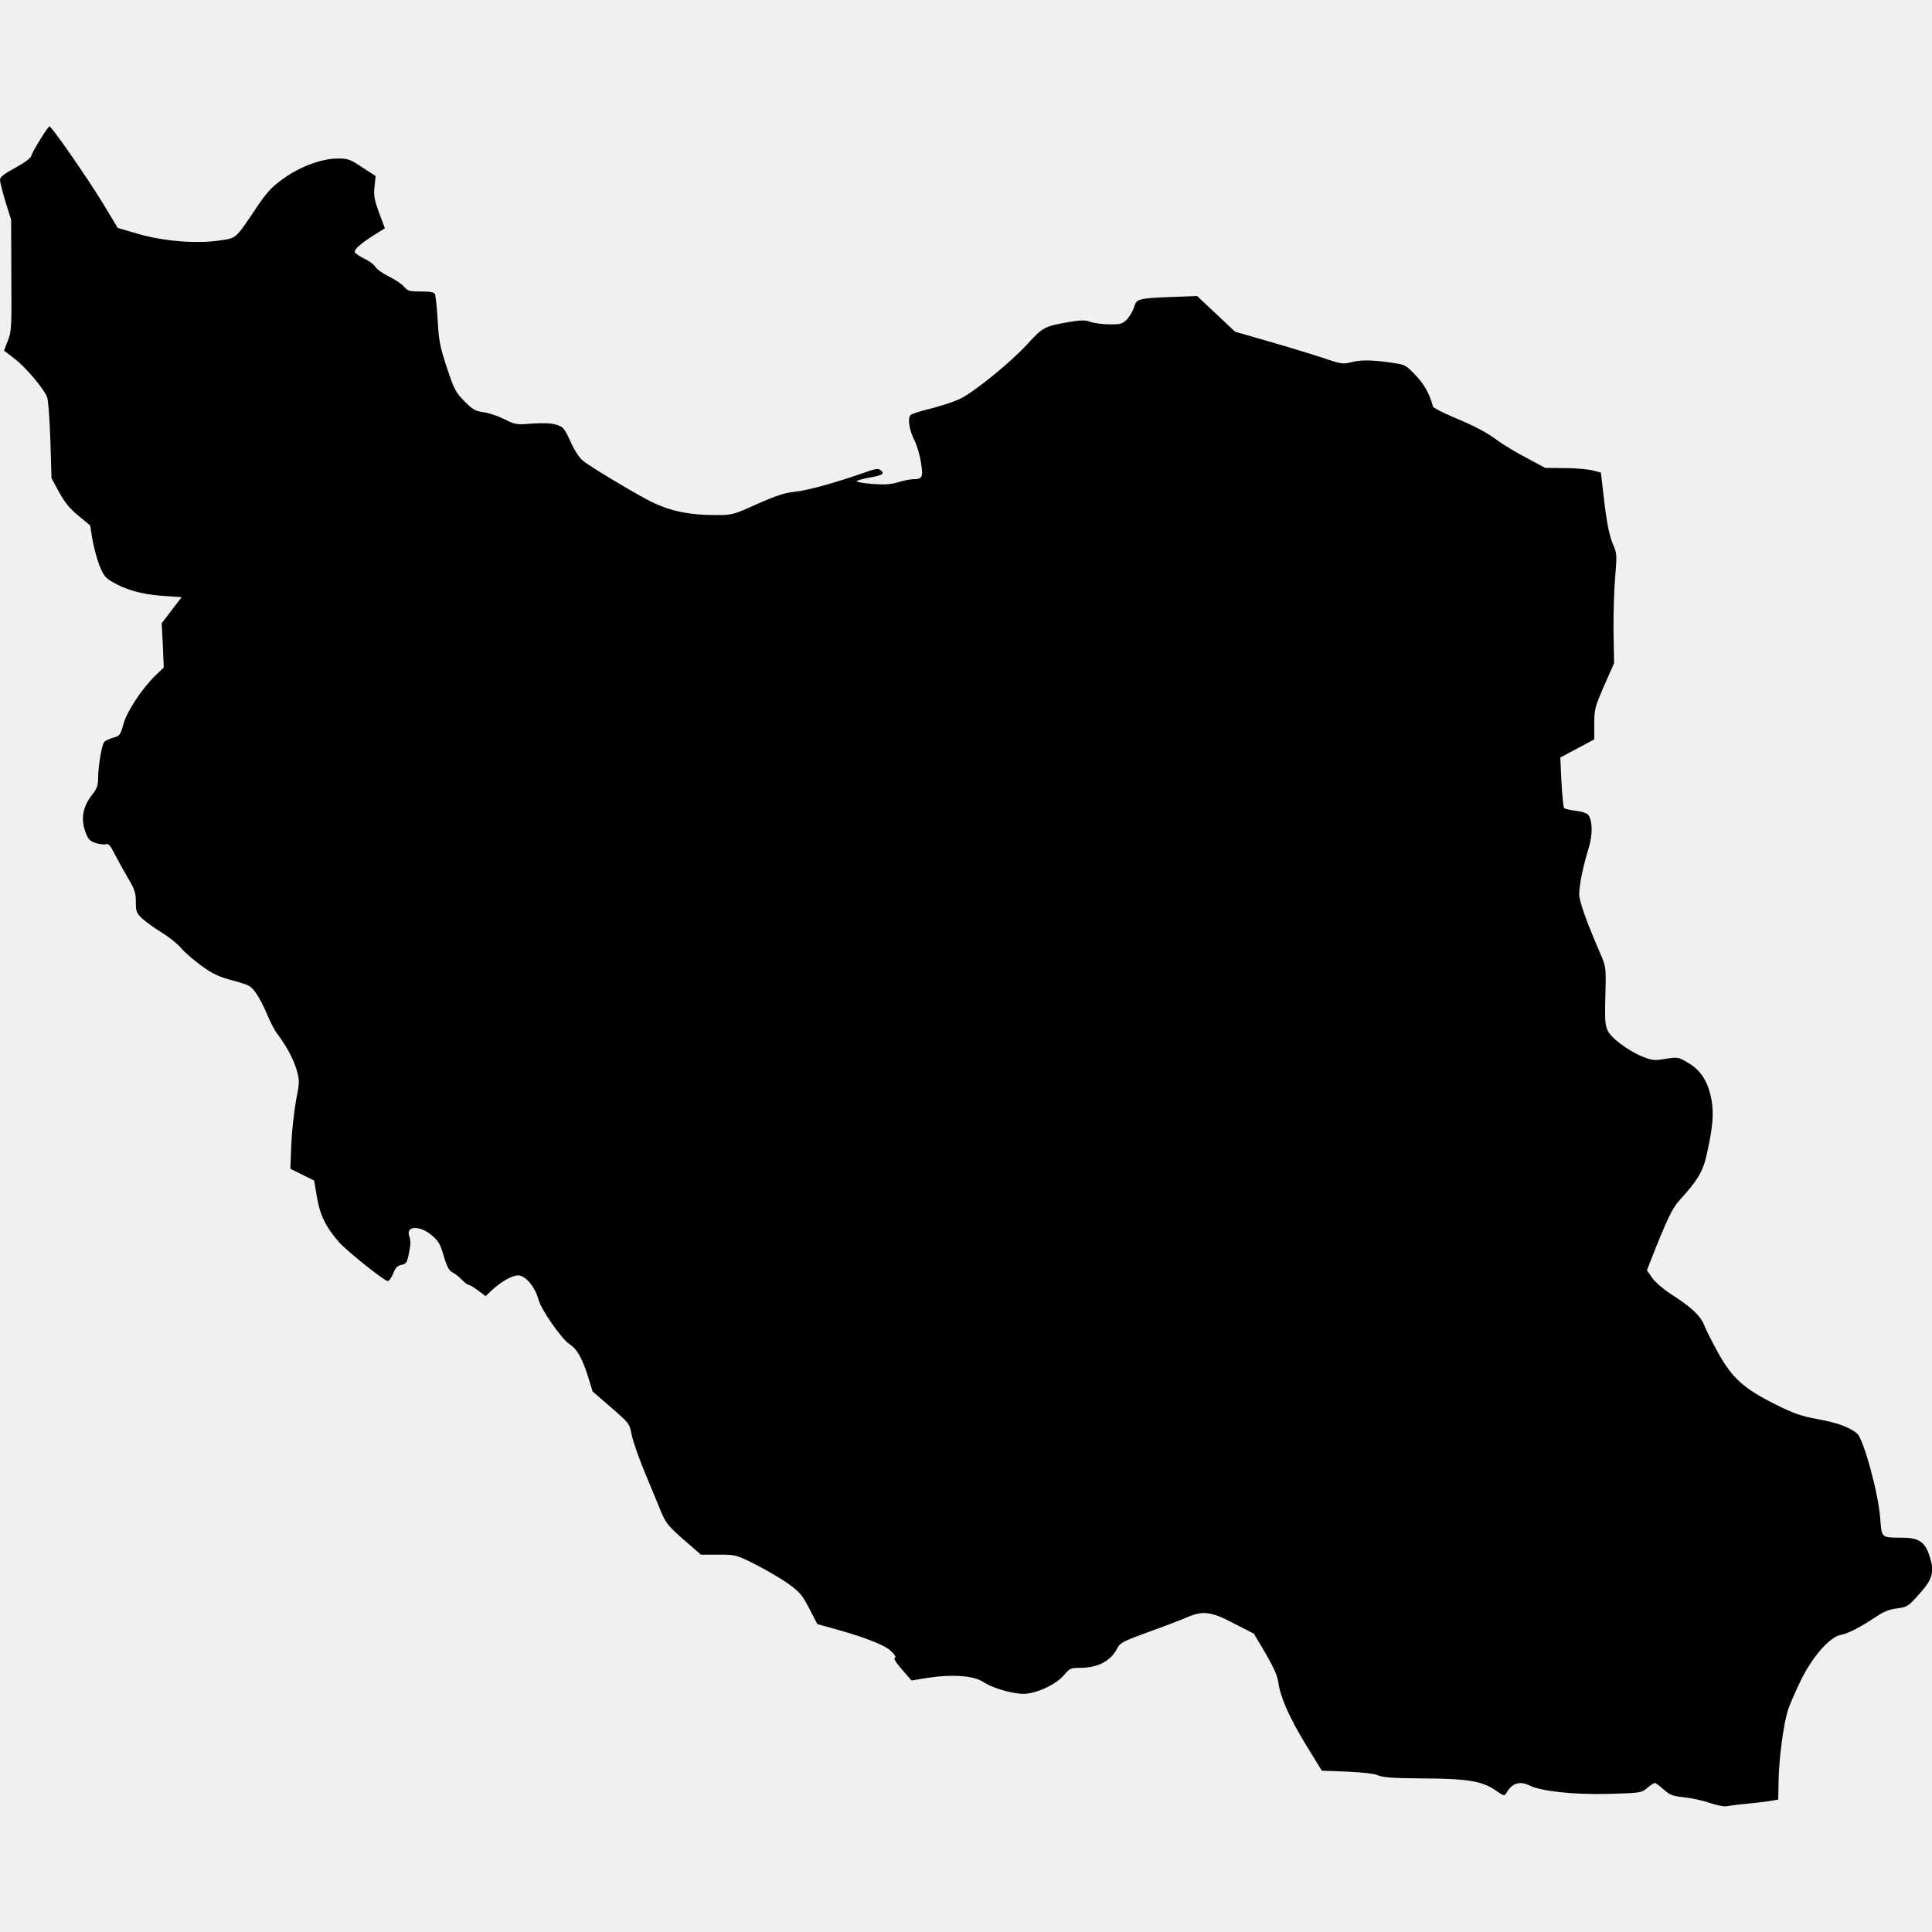
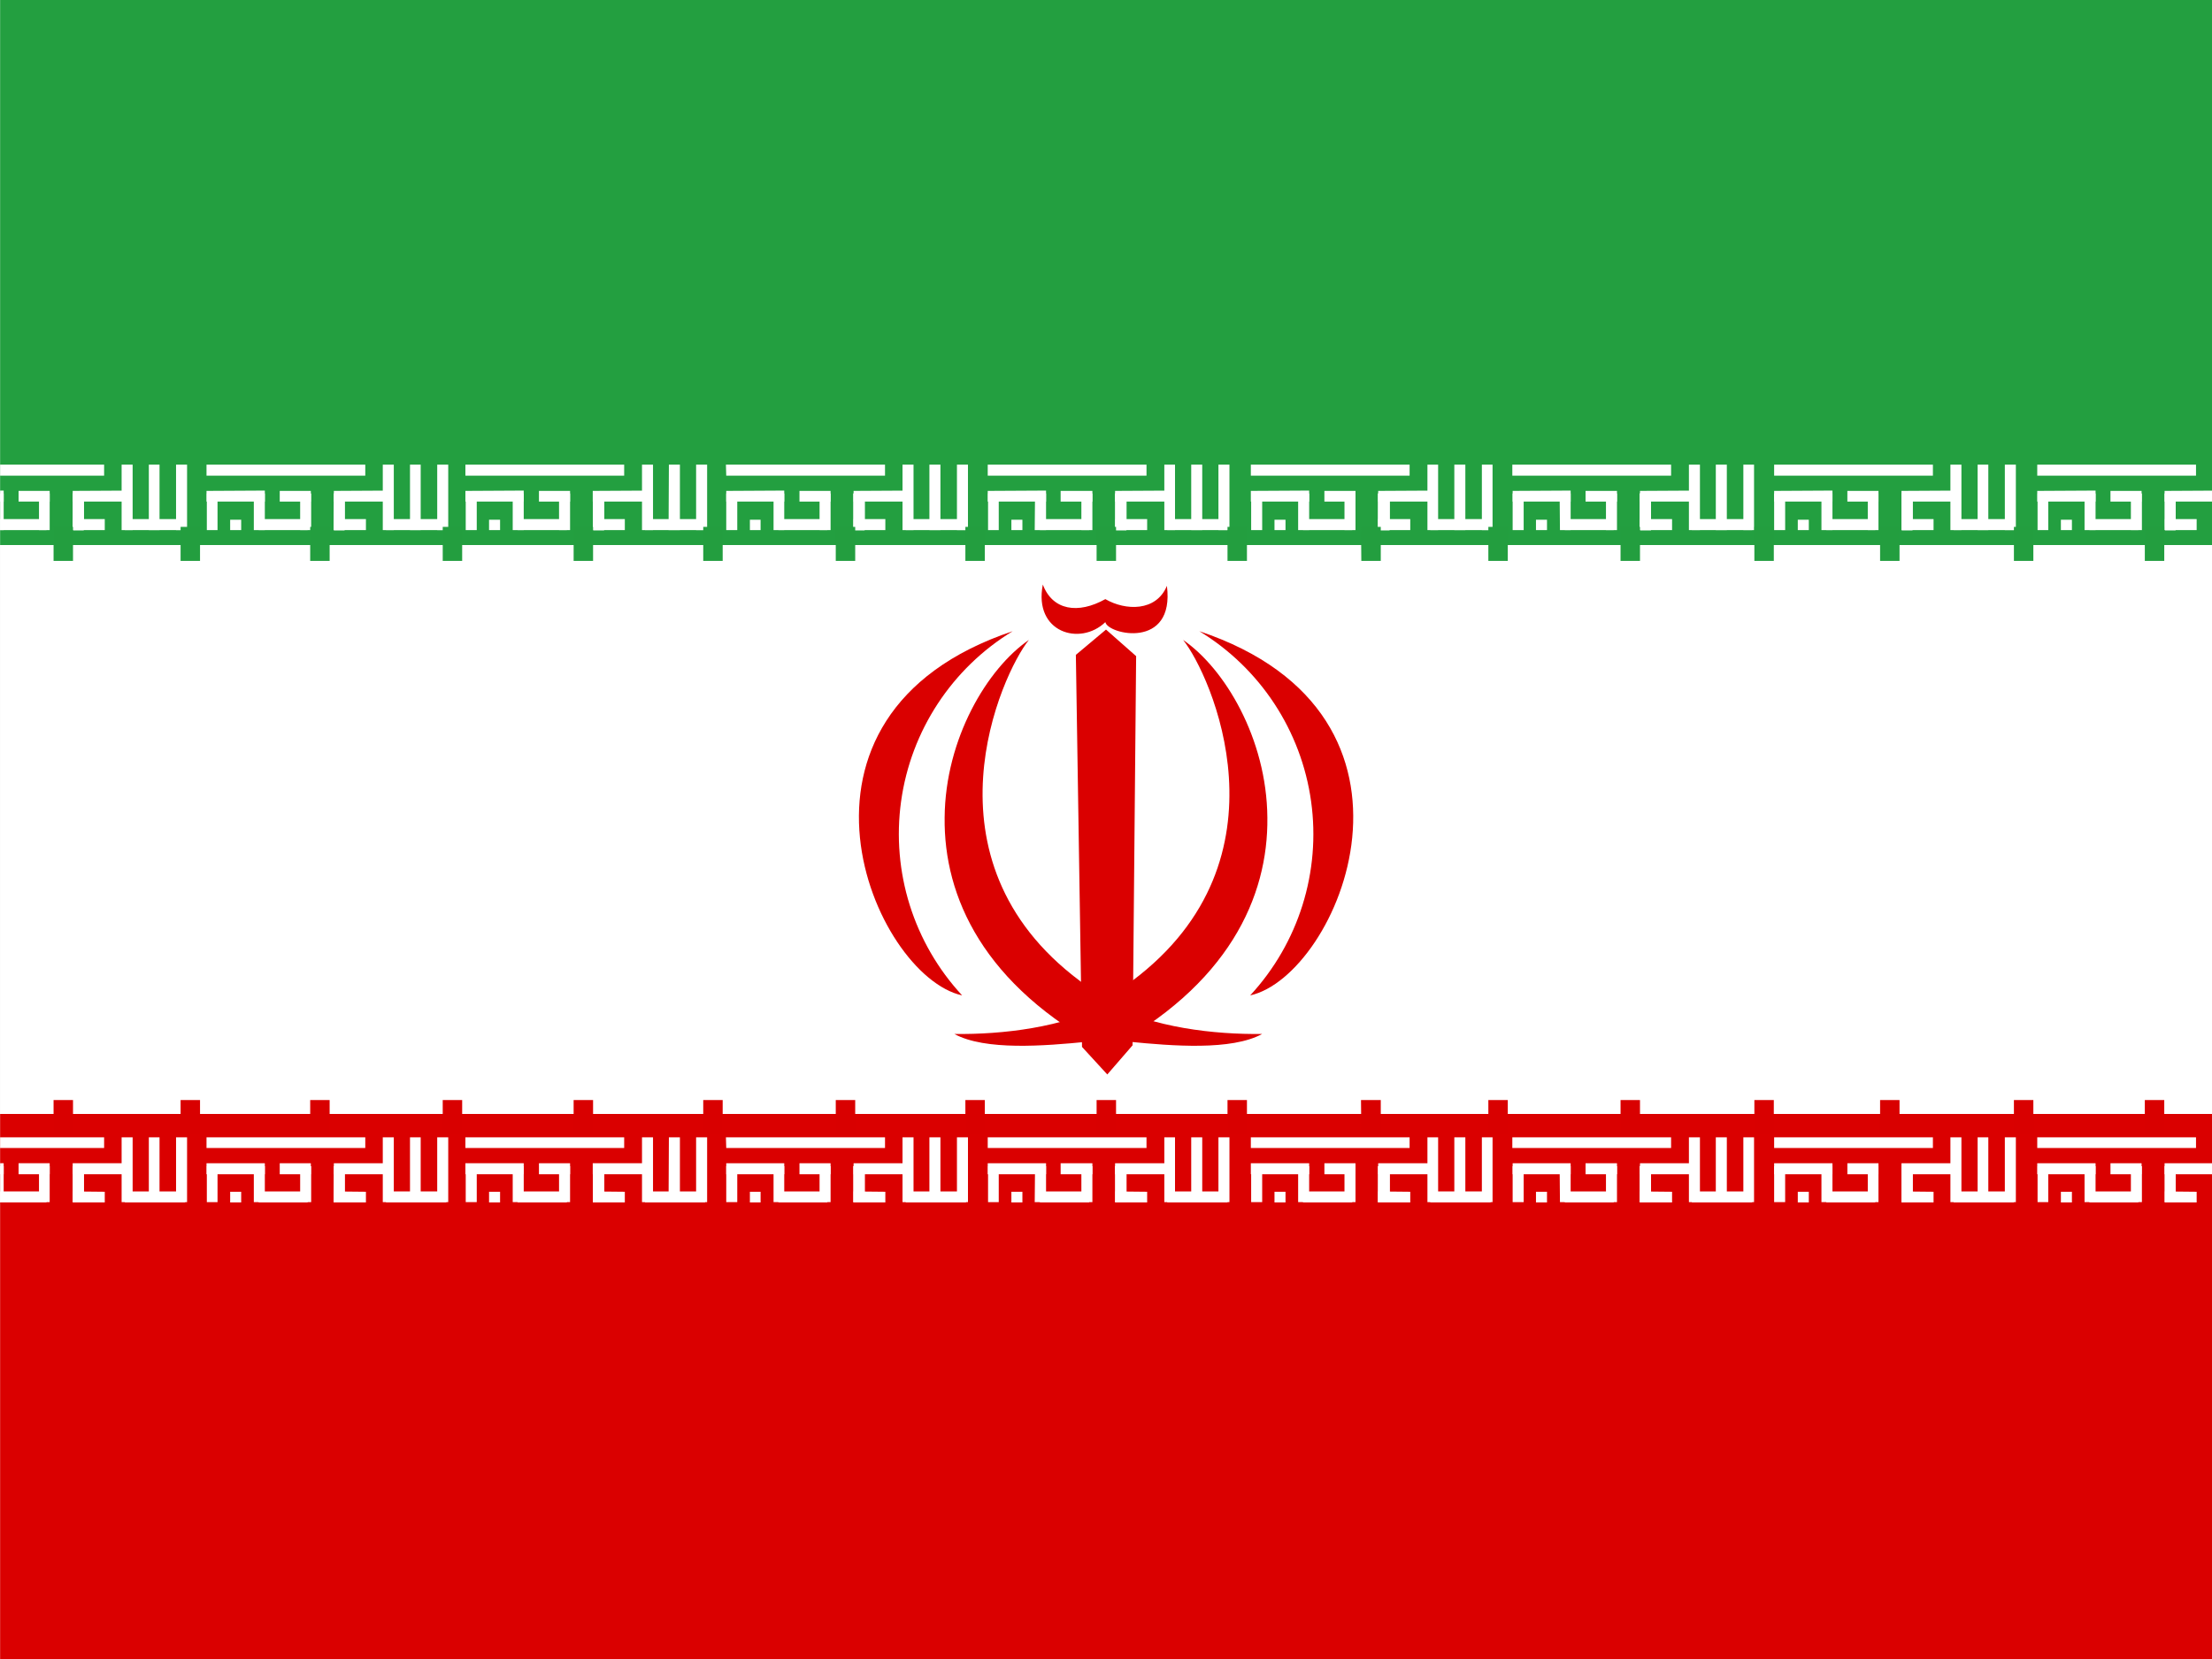
- <svg xmlns="http://www.w3.org/2000/svg" version="1.0" width="1024pt" height="1024pt" viewBox="0 0 1024 1024" preserveAspectRatio="xMidYMid meet">
-   <g transform="translate(0,1024) scale(0.1,-0.1)" fill="#000000" stroke="none">
-     <path d="M214 9502 c-23 -37 -45 -76 -48 -88 -4 -13 -37 -37 -86 -64 -59 -32 -80 -48 -80 -63 0 -11 13 -63 29 -116 l30 -96 1 -295 c2 -277 1 -298 -19 -347 l-20 -51 56 -43 c60 -46 157 -161 173 -205 6 -14 13 -117 17 -227 l6 -202 40 -73 c30 -55 56 -87 102 -125 l63 -52 12 -75 c7 -41 24 -103 37 -137 20 -51 32 -66 66 -86 76 -44 157 -67 266 -75 l104 -7 -53 -69 -53 -69 6 -117 5 -118 -45 -43 c-72 -71 -151 -190 -169 -258 -16 -57 -20 -62 -54 -71 -21 -6 -42 -16 -48 -23 -13 -16 -32 -131 -32 -191 0 -38 -6 -56 -30 -86 -53 -67 -64 -134 -34 -208 12 -32 23 -41 53 -51 22 -6 46 -9 54 -5 12 4 24 -10 45 -53 17 -32 48 -89 71 -128 35 -59 41 -78 41 -125 0 -50 3 -59 32 -87 18 -17 66 -52 106 -76 40 -25 85 -61 101 -81 16 -20 64 -62 105 -92 63 -46 93 -60 170 -81 88 -24 96 -28 123 -67 16 -22 42 -72 58 -111 16 -38 40 -86 55 -105 49 -65 86 -135 103 -193 15 -55 15 -64 -4 -160 -10 -56 -22 -160 -25 -232 l-5 -130 63 -31 63 -31 15 -89 c16 -96 49 -161 118 -239 43 -48 240 -205 257 -205 7 0 20 18 29 40 12 31 23 42 44 46 25 5 30 12 40 64 9 41 9 66 2 86 -22 56 51 62 117 8 37 -31 46 -46 65 -111 17 -58 28 -78 48 -88 14 -7 36 -25 49 -39 14 -14 29 -26 35 -26 6 0 29 -14 50 -30 l40 -30 30 29 c52 48 109 81 142 81 39 0 90 -60 108 -128 14 -53 120 -206 164 -236 41 -27 67 -73 97 -167 l26 -84 98 -85 c97 -84 98 -86 109 -145 7 -33 37 -121 68 -195 31 -74 69 -168 86 -208 27 -65 39 -80 121 -152 l92 -80 92 0 c93 0 94 0 201 -54 59 -30 137 -76 174 -103 58 -42 72 -60 108 -130 l42 -81 61 -17 c175 -47 290 -91 326 -123 23 -21 32 -35 24 -38 -8 -4 5 -26 38 -63 l50 -58 92 15 c126 19 238 10 287 -22 56 -37 176 -69 230 -63 71 8 159 52 198 97 31 37 37 40 85 40 96 0 165 36 200 106 14 27 32 36 164 84 81 29 172 64 202 77 87 38 130 32 252 -32 l105 -54 61 -103 c42 -72 63 -118 68 -153 11 -81 60 -191 148 -335 l83 -135 134 -5 c87 -4 146 -11 165 -20 23 -11 79 -15 235 -16 238 -1 317 -14 388 -64 41 -29 46 -30 55 -15 30 54 73 68 125 41 60 -30 235 -49 417 -44 170 5 174 5 205 31 17 15 36 27 41 27 5 0 26 -16 47 -35 33 -29 48 -35 108 -41 38 -4 99 -17 136 -30 37 -12 75 -20 85 -18 10 2 61 9 113 14 52 5 111 12 130 16 l35 6 2 106 c3 121 26 292 49 367 9 28 39 97 67 155 62 128 154 234 215 245 38 7 107 43 192 100 34 23 67 36 105 40 52 7 59 11 111 69 81 88 90 126 57 220 -24 66 -57 86 -143 86 -109 0 -107 -1 -114 98 -9 134 -88 423 -123 454 -39 33 -103 57 -208 76 -92 17 -130 31 -230 81 -160 80 -225 138 -297 268 -30 54 -64 120 -74 146 -21 54 -67 97 -179 169 -39 25 -82 62 -98 85 l-28 40 19 49 c85 216 116 281 150 318 102 112 129 157 150 256 31 141 36 210 23 282 -18 95 -55 154 -121 193 -54 33 -56 33 -122 23 -60 -10 -71 -9 -123 12 -78 32 -168 100 -185 140 -14 33 -15 56 -10 236 2 93 0 106 -28 170 -71 163 -112 277 -112 314 0 47 21 151 50 244 23 74 21 154 -5 180 -7 7 -37 16 -66 19 -29 4 -56 10 -59 14 -4 5 -10 67 -14 138 l-6 130 90 48 90 48 0 82 c0 77 3 89 52 202 l53 120 -3 170 c-1 94 3 224 9 290 9 111 9 123 -10 165 -22 52 -36 120 -53 275 l-13 110 -45 12 c-25 6 -91 12 -147 12 l-103 1 -97 52 c-54 28 -120 68 -148 88 -69 51 -123 79 -244 130 -57 24 -104 49 -106 55 -18 68 -46 118 -92 166 -53 56 -54 56 -136 68 -102 14 -156 14 -211 0 -39 -10 -53 -7 -147 25 -57 19 -185 58 -283 86 l-180 52 -100 94 -101 95 -135 -5 c-178 -7 -187 -10 -199 -54 -6 -19 -23 -48 -37 -64 -25 -25 -34 -28 -93 -27 -36 0 -82 6 -101 13 -27 10 -49 10 -110 0 -133 -23 -143 -28 -222 -115 -92 -101 -292 -263 -366 -296 -31 -14 -99 -36 -151 -49 -52 -12 -99 -28 -105 -34 -16 -16 -7 -78 19 -130 14 -27 30 -81 36 -120 13 -79 9 -90 -42 -90 -14 0 -50 -7 -79 -16 -41 -12 -74 -14 -137 -9 -46 4 -83 10 -83 14 0 4 31 13 70 20 71 13 81 20 56 40 -10 9 -30 6 -82 -13 -153 -54 -303 -95 -368 -102 -54 -5 -100 -20 -202 -65 -128 -58 -134 -59 -220 -59 -151 0 -255 24 -364 82 -110 59 -290 168 -338 204 -21 16 -45 53 -68 103 -33 72 -39 79 -76 90 -26 8 -69 10 -127 6 -83 -7 -90 -6 -147 23 -32 16 -82 33 -110 37 -44 6 -58 13 -102 58 -47 47 -55 63 -93 177 -36 108 -43 142 -49 250 -4 69 -11 132 -14 140 -5 11 -23 15 -75 15 -62 0 -71 3 -89 25 -11 14 -47 38 -80 54 -33 16 -65 39 -72 51 -7 12 -34 33 -61 45 -27 13 -49 29 -49 35 0 16 35 46 102 89 l58 36 -31 83 c-25 69 -29 91 -24 138 l6 56 -71 46 c-63 42 -75 47 -127 47 -88 0 -203 -43 -293 -108 -62 -45 -88 -73 -145 -159 -110 -163 -100 -154 -193 -168 -124 -18 -300 -3 -432 36 l-106 31 -79 131 c-88 143 -271 407 -283 407 -4 -1 -26 -31 -48 -68z" />
+ <svg xmlns="http://www.w3.org/2000/svg" id="flag-icons-ir" viewBox="0 0 640 480">
+   <defs>
+     <clipPath id="ir-a">
+       <path fill-opacity=".7" d="M-85.3 0h682.7v512H-85.3z" />
+     </clipPath>
+   </defs>
+   <g fill-rule="evenodd" clip-path="url(#ir-a)" transform="translate(80) scale(.9375)">
+     <path fill="#fff" d="M-192 0h896v512h-896z" />
+     <path fill="#da0000" d="M-192 343.8h896V512h-896z" />
+     <g fill="#fff" stroke-width="1pt">
+       <path d="M-21.6 351h49v3.3h-49zm7.3 16.8h3.4v3.3h-3.4zm41.9 0v3.3h-9.8v-3.4zm5.2-16.8h3.4v20h-3.4z" />
+       <path d="M52.4 367.7v3.4H33.8v-3.4zm-34.6-7.9H21v11.3h-3.3z" />
+       <path d="M49.6 351H53v20h-3.4zm-8.4 0h3.3v20h-3.3zm-44.8 8v3.4h-18V359zm39.3 0v3.4h-18V359z" />
+       <path d="M17.8 359.9H21V371h-3.3z" />
+       <path d="M17.8 359.9H21V371h-3.3z" />
+       <path d="M17.8 359.9H21V371h-3.3zm-39.3 0h3.3V371h-3.3zm28.8 0h3.4V371H7.3zm-14.3 0h3.4V371H-7z" />
+       <path d="M9.6 367.7v3.4H-5.5v-3.4zm1-8.7v3.4H1V359z" />
+     </g>
+     <g fill="#fff" stroke-width="1pt">
+       <path d="M-102.2 351h49v3.3h-49zm7.3 16.8h3.4v3.3H-95zm41.9 0v3.3h-9.8v-3.4zm5.2-16.8h3.4v20h-3.4z" />
+       <path d="M-28.2 367.7v3.4h-18.6v-3.4zm-34.6-7.9h3.3v11.3h-3.3z" />
+       <path d="M-31 351h3.4v20H-31zm-8.4 0h3.3v20h-3.3zm-44.8 8v3.4h-18V359zm39.3 0v3.4h-18V359z" />
+       <path d="M-62.8 359.9h3.3V371h-3.3z" />
+       <path d="M-62.8 359.9h3.3V371h-3.3z" />
+       <path d="M-62.8 359.9h3.3V371h-3.3zm-39.3 0h3.3V371h-3.3zm28.8 0h3.3V371h-3.3zm-14.3 0h3.4V371h-3.4z" />
+       <path d="M-71 367.7v3.4h-15v-3.4zm1-8.7v3.4h-9.6V359z" />
+     </g>
+     <g fill="#fff" stroke-width="1pt">
+       <path d="M58.3 351h49v3.3h-49zm7.3 16.8H69v3.3h-3.4zm41.9 0v3.3h-9.8v-3.4zm5.3-16.8h3.4v20h-3.4z" />
+       <path d="M132.3 367.7v3.4h-18.6v-3.4zm-34.6-7.9h3.4v11.3h-3.4z" />
+       <path d="M129.5 351h3.4v20h-3.4zm-8.4 0h3.4v20H121zm-44.8 8v3.4h-18V359zm39.3 0v3.4h-18V359z" />
+       <path d="M97.7 359.9h3.4V371h-3.4z" />
+       <path d="M97.7 359.9h3.4V371h-3.4z" />
+       <path d="M97.7 359.9h3.4V371h-3.4zm-39.3 0h3.4V371h-3.4zm28.8 0h3.4V371h-3.4zm-14.3 0h3.4V371h-3.4z" />
+       <path d="M89.6 367.7v3.4H74.4v-3.4zm1-8.7v3.4H81V359z" />
+     </g>
+     <g fill="#fff" stroke-width="1pt">
+       <path d="M622.7 351h49v3.3h-49zm7.3 16.8h3.4v3.3H630zm41.9 0v3.3H662v-3.4zm5.3-16.8h3.3v20h-3.4z" />
+       <path d="M696.7 367.7v3.4H678v-3.4zm-34.6-7.9h3.4v11.3H662z" />
+       <path d="M694 351h3.3v20h-3.4zm-8.5 0h3.4v20h-3.4zm-44.8 8v3.4h-18V359zm39.3 0v3.4h-18V359z" />
+       <path d="M662 359.9h3.5V371H662z" />
+       <path d="M662 359.9h3.5V371H662z" />
+       <path d="M662 359.9h3.5V371H662zm-39.2 0h3.4V371h-3.4zm28.8 0h3.4V371h-3.4zm-14.3 0h3.4V371h-3.4z" />
+       <path d="M654 367.7v3.4h-15.2v-3.4zm1-8.7v3.4h-9.6V359z" />
+     </g>
+     <g fill="#fff" stroke-width="1pt">
+       <path d="M138.7 351h49.1v3.3h-49zm7.4 16.8h3.3v3.3h-3.3zm41.8 0v3.3h-9.8v-3.4zm5.3-16.8h3.4v20h-3.4z" />
+       <path d="M212.8 367.7v3.4h-18.6v-3.4zm-34.7-7.9h3.4v11.3h-3.4z" />
+       <path d="M210 351h3.4v20H210zm-8.5 0h3.4v20h-3.4zm-44.8 8v3.4h-17.9V359zm39.3 0v3.4h-17.9V359z" />
+       <path d="M178.1 359.9h3.4V371h-3.4z" />
+       <path d="M178.1 359.9h3.4V371h-3.4z" />
+       <path d="M178.1 359.9h3.4V371h-3.4zm-39.3 0h3.4V371h-3.4zm28.8 0h3.4V371h-3.4zm-14.2 0h3.3V371h-3.3z" />
+       <path d="M170 367.7v3.4h-15.1v-3.4zm1-8.7v3.4h-9.6V359z" />
+     </g>
+     <g fill="#fff" stroke-width="1pt">
+       <path d="M219.5 351h49v3.3h-49zm7.3 16.8h3.4v3.3h-3.4zm41.9 0v3.3h-9.8v-3.4zM274 351h3.3v20H274z" />
+       <path d="M293.5 367.7v3.4h-18.6v-3.4zm-34.6-7.9h3.4v11.3h-3.4z" />
+       <path d="M290.7 351h3.4v20h-3.4zm-8.4 0h3.4v20h-3.4zm-44.8 8v3.4h-18V359zm39.3 0v3.4h-18V359z" />
+       <path d="M258.9 359.9h3.4V371h-3.4z" />
+       <path d="M258.9 359.9h3.4V371h-3.4z" />
+       <path d="M258.9 359.9h3.4V371h-3.4zm-39.3 0h3.3V371h-3.3zm28.8 0h3.4V371h-3.4zm-14.3 0h3.4V371H234z" />
+       <path d="M250.8 367.7v3.4h-15.2v-3.4zm1-8.7v3.4H242V359z" />
+     </g>
+     <path fill="#239f40" d="M-192 0h896v168.2h-896z" />
+     <g fill="#fff" stroke-width="1pt">
+       <path d="M300.7 351h49v3.3h-49zm7.3 16.8h3.4v3.3H308zm41.9 0v3.3H340v-3.4zm5.3-16.8h3.3v20h-3.3z" />
+       <path d="M374.7 367.7v3.4h-18.6v-3.4zm-34.6-7.9h3.4v11.3H340z" />
+       <path d="M372 351h3.3v20H372zm-8.5 0h3.4v20h-3.4zm-44.8 8v3.4h-18V359zm39.3 0v3.4h-18V359z" />
+       <path d="M340 359.9h3.5V371H340z" />
+       <path d="M340 359.9h3.5V371H340z" />
+       <path d="M340 359.9h3.5V371H340zm-39.2 0h3.4V371h-3.4zm28.8 0h3.4V371h-3.4zm-14.3 0h3.4V371h-3.4z" />
+       <path d="M332 367.7v3.4h-15.2v-3.4zm1-8.7v3.4h-9.6V359z" />
+     </g>
+     <g fill="#fff" stroke-width="1pt">
+       <path d="M381.4 351h49v3.3h-49zm7.3 16.8h3.4v3.3h-3.4zm42 0v3.3h-9.9v-3.4zm5.2-16.8h3.4v20h-3.4z" />
+       <path d="M455.4 367.7v3.4h-18.6v-3.4zm-34.6-7.9h3.4v11.3h-3.4z" />
+       <path d="M452.7 351h3.3v20h-3.3zm-8.5 0h3.4v20h-3.4zm-44.8 8v3.4h-17.9V359zm39.3 0v3.4h-17.9V359z" />
+       <path d="M420.8 359.9h3.4V371h-3.4z" />
+       <path d="M420.8 359.9h3.4V371h-3.4z" />
+       <path d="M420.8 359.9h3.4V371h-3.4zm-39.3 0h3.4V371h-3.4zm28.8 0h3.4V371h-3.4zm-14.3 0h3.4V371h-3.3z" />
+       <path d="M412.7 367.7v3.4h-15.1v-3.4zm1-8.7v3.4H404V359z" />
+     </g>
+     <g fill="#fff" stroke-width="1pt">
+       <path d="M462.2 351h49v3.3h-49zm7.3 16.8h3.4v3.3h-3.4zm41.9 0v3.3h-9.8v-3.4zm5.2-16.8h3.4v20h-3.4z" />
+       <path d="M536.2 367.7v3.4h-18.6v-3.4zm-34.7-7.9h3.4v11.3h-3.4z" />
+       <path d="M533.4 351h3.4v20h-3.4zm-8.4 0h3.3v20H525zm-44.8 8v3.4h-18V359zm39.3 0v3.4h-18V359z" />
+       <path d="M501.6 359.9h3.3V371h-3.3z" />
+       <path d="M501.6 359.9h3.3V371h-3.3z" />
+       <path d="M501.6 359.9h3.3V371h-3.3zm-39.4 0h3.4V371h-3.4zm28.9 0h3.3V371h-3.3zm-14.3 0h3.4V371h-3.4z" />
+       <path d="M493.4 367.7v3.4h-15.1v-3.4zm1-8.7v3.4h-9.6V359z" />
+     </g>
+     <g fill="#fff" stroke-width="1pt">
+       <path d="M543.4 351h49v3.3h-49zm7.3 16.8h3.4v3.3h-3.4zm41.9 0v3.3h-9.8v-3.4zm5.2-16.8h3.4v20h-3.4z" />
+       <path d="M617.4 367.7v3.4h-18.6v-3.4zm-34.6-7.9h3.3v11.3h-3.3z" />
+       <path d="M614.6 351h3.4v20h-3.4zm-8.4 0h3.3v20h-3.3zm-44.8 8v3.4h-18V359zm39.3 0v3.4h-18V359z" />
+       <path d="M582.8 359.9h3.3V371h-3.3z" />
+       <path d="M582.8 359.9h3.3V371h-3.3z" />
+       <path d="M582.8 359.9h3.3V371h-3.3zm-39.3 0h3.3V371h-3.3zm28.8 0h3.4V371h-3.4zm-14.3 0h3.4V371H558z" />
+       <path d="M574.6 367.7v3.4h-15.1v-3.4zm1-8.7v3.4H566V359z" />
+     </g>
+     <g fill="#fff" stroke-width="1pt">
+       <path d="M-183.8 351h49v3.3h-49zm7.3 16.8h3.4v3.3h-3.4zm42 0v3.3h-9.9v-3.4zm5.2-16.8h3.4v20h-3.4z" />
+       <path d="M-109.8 367.7v3.4h-18.6v-3.4zm-34.6-7.9h3.4v11.3h-3.4z" />
+       <path d="M-112.5 351h3.3v20h-3.3zm-8.5 0h3.4v20h-3.4zm-44.8 8v3.4h-17.9V359zm39.3 0v3.4h-17.9V359z" />
+       <path d="M-144.4 359.9h3.4V371h-3.4z" />
+       <path d="M-144.4 359.9h3.4V371h-3.4z" />
+       <path d="M-144.4 359.9h3.4V371h-3.4zm-39.3 0h3.4V371h-3.4zm28.8 0h3.4V371h-3.4zm-14.3 0h3.4V371h-3.4z" />
+       <path d="M-152.5 367.7v3.4h-15.2v-3.4zm1-8.7v3.4h-9.6V359z" />
+     </g>
+     <g fill="#fff" stroke-width="1pt">
+       <path d="M-21.6 143.4h49v3.4h-49zm7.3 17h3.4v3.2h-3.4zm41.9-.2v3.4h-9.8v-3.4zm5.2-16.8h3.4v20.2h-3.4z" />
+       <path d="M52.4 160.2v3.4H33.8v-3.4zm-34.6-7.9H21v11.3h-3.3z" />
+       <path d="M49.6 143.4H53v20.2h-3.4zm-8.4 0h3.3v20.2h-3.3zm-44.8 8v3.4h-18v-3.3zm39.3 0v3.4h-18v-3.3z" />
+       <path d="M17.8 152.3H21v11.3h-3.3z" />
+       <path d="M17.8 152.3H21v11.3h-3.3z" />
+       <path d="M17.8 152.3H21v11.3h-3.3zm-39.3 0h3.3v11.3h-3.3zm28.8 0h3.4v11.3H7.3zm-14.3 0h3.4v11.3H-7z" />
+       <path d="M9.6 160.2v3.4H-5.5v-3.4zm1-8.7v3.3H1v-3.3z" />
+     </g>
+     <g fill="#fff" stroke-width="1pt">
+       <path d="M-102.2 143.4h49v3.4h-49zm7.3 17h3.4v3.2H-95zm41.9-.2v3.4h-9.8v-3.4zm5.2-16.8h3.4v20.2h-3.4z" />
+       <path d="M-28.2 160.2v3.4h-18.6v-3.4zm-34.6-7.9h3.3v11.3h-3.3z" />
+       <path d="M-31 143.4h3.4v20.2H-31zm-8.4 0h3.3v20.2h-3.3zm-44.8 8v3.4h-18v-3.3zm39.3 0v3.4h-18v-3.3z" />
+       <path d="M-62.8 152.3h3.3v11.3h-3.3z" />
+       <path d="M-62.8 152.3h3.3v11.3h-3.3z" />
+       <path d="M-62.8 152.3h3.3v11.3h-3.3zm-39.3 0h3.3v11.3h-3.3zm28.8 0h3.3v11.3h-3.3zm-14.3 0h3.4v11.3h-3.4z" />
+       <path d="M-71 160.2v3.4h-15v-3.4zm1-8.7v3.3h-9.6v-3.3z" />
+     </g>
+     <g fill="#fff" stroke-width="1pt">
+       <path d="M58.3 143.4h49v3.4h-49zm7.3 17H69v3.2h-3.4zm41.9-.2v3.4h-9.8v-3.4zm5.3-16.8h3.4v20.2h-3.4z" />
+       <path d="M132.3 160.2v3.4h-18.6v-3.4zm-34.6-7.9h3.4v11.3h-3.4z" />
+       <path d="M129.5 143.4h3.4v20.2h-3.4zm-8.4 0h3.4v20.2H121zm-44.8 8v3.4h-18v-3.3zm39.3 0v3.4h-18v-3.3z" />
+       <path d="M97.7 152.3h3.4v11.3h-3.4z" />
+       <path d="M97.7 152.3h3.4v11.3h-3.4z" />
+       <path d="M97.7 152.3h3.4v11.3h-3.4zm-39.3 0h3.4v11.3h-3.4zm28.8 0h3.4v11.3h-3.4zm-14.3 0h3.4v11.3h-3.4z" />
+       <path d="M89.6 160.2v3.4H74.4v-3.4zm1-8.7v3.3H81v-3.3z" />
+     </g>
+     <g fill="#fff" stroke-width="1pt">
+       <path d="M622.7 143.4h49v3.4h-49zm7.3 17h3.4v3.2H630zm41.9-.2v3.4H662v-3.4zm5.3-16.8h3.3v20.2h-3.4z" />
+       <path d="M696.7 160.2v3.4H678v-3.4zm-34.6-7.9h3.4v11.3H662z" />
+       <path d="M694 143.4h3.3v20.2h-3.4zm-8.5 0h3.4v20.2h-3.4zm-44.8 8v3.4h-18v-3.3zm39.3 0v3.4h-18v-3.3z" />
+       <path d="M662 152.3h3.5v11.3H662z" />
+       <path d="M662 152.3h3.5v11.3H662z" />
+       <path d="M662 152.3h3.5v11.3H662zm-39.2 0h3.4v11.3h-3.4zm28.8 0h3.4v11.3h-3.4zm-14.3 0h3.4v11.3h-3.4z" />
+       <path d="M654 160.2v3.4h-15.2v-3.4zm1-8.7v3.3h-9.6v-3.3z" />
+     </g>
+     <g fill="#fff" stroke-width="1pt">
+       <path d="M138.7 143.4h49.1v3.4h-49zm7.4 17h3.3v3.2h-3.3zm41.8-.2v3.4h-9.8v-3.4zm5.3-16.8h3.4v20.2h-3.4z" />
+       <path d="M212.8 160.2v3.4h-18.6v-3.4zm-34.7-7.9h3.4v11.3h-3.4z" />
+       <path d="M210 143.4h3.4v20.2H210zm-8.5 0h3.4v20.2h-3.4zm-44.8 8v3.4h-17.9v-3.3zm39.3 0v3.4h-17.9v-3.3z" />
+       <path d="M178.1 152.3h3.4v11.3h-3.4z" />
+       <path d="M178.1 152.3h3.4v11.3h-3.4z" />
+       <path d="M178.1 152.3h3.4v11.3h-3.4zm-39.3 0h3.4v11.3h-3.4zm28.8 0h3.4v11.3h-3.4zm-14.2 0h3.3v11.3h-3.3z" />
+       <path d="M170 160.2v3.4h-15.1v-3.4zm1-8.7v3.3h-9.6v-3.3z" />
+     </g>
+     <g fill="#fff" stroke-width="1pt">
+       <path d="M219.5 143.4h49v3.4h-49zm7.3 17h3.4v3.2h-3.4zm41.9-.2v3.4h-9.8v-3.4zm5.3-16.8h3.3v20.2H274z" />
+       <path d="M293.5 160.2v3.4h-18.6v-3.4zm-34.6-7.9h3.4v11.3h-3.4z" />
+       <path d="M290.7 143.4h3.4v20.2h-3.4zm-8.4 0h3.4v20.2h-3.4zm-44.8 8v3.4h-18v-3.3zm39.3 0v3.4h-18v-3.3z" />
+       <path d="M258.9 152.3h3.4v11.3h-3.4z" />
+       <path d="M258.9 152.3h3.4v11.3h-3.4z" />
+       <path d="M258.9 152.3h3.4v11.3h-3.4zm-39.3 0h3.3v11.3h-3.3zm28.8 0h3.4v11.3h-3.4zm-14.3 0h3.4v11.3H234z" />
+       <path d="M250.8 160.2v3.4h-15.2v-3.4zm1-8.7v3.3H242v-3.3z" />
+     </g>
+     <g fill="#fff" stroke-width="1pt">
+       <path d="M300.7 143.4h49v3.4h-49zm7.3 17h3.4v3.2H308zm41.9-.2v3.4H340v-3.4zm5.3-16.8h3.3v20.2h-3.3z" />
+       <path d="M374.7 160.2v3.4h-18.6v-3.4zm-34.6-7.9h3.4v11.3H340z" />
+       <path d="M372 143.4h3.3v20.2H372zm-8.5 0h3.4v20.2h-3.4zm-44.8 8v3.4h-18v-3.3zm39.3 0v3.4h-18v-3.3z" />
+       <path d="M340 152.3h3.5v11.3H340z" />
+       <path d="M340 152.3h3.5v11.3H340z" />
+       <path d="M340 152.3h3.5v11.3H340zm-39.2 0h3.4v11.3h-3.4zm28.8 0h3.4v11.3h-3.4zm-14.3 0h3.4v11.3h-3.4z" />
+       <path d="M332 160.2v3.4h-15.2v-3.4zm1-8.7v3.3h-9.6v-3.3z" />
+     </g>
+     <g fill="#fff" stroke-width="1pt">
+       <path d="M381.4 143.4h49v3.4h-49zm7.3 17h3.4v3.2h-3.4zm42-.2v3.4h-9.9v-3.4zm5.2-16.8h3.4v20.2h-3.4z" />
+       <path d="M455.4 160.2v3.4h-18.6v-3.4zm-34.6-7.9h3.4v11.3h-3.4z" />
+       <path d="M452.7 143.4h3.3v20.2h-3.3zm-8.5 0h3.4v20.2h-3.4zm-44.8 8v3.4h-17.9v-3.3zm39.3 0v3.4h-17.9v-3.3z" />
+       <path d="M420.8 152.3h3.4v11.3h-3.4z" />
+       <path d="M420.8 152.3h3.4v11.3h-3.4z" />
+       <path d="M420.8 152.3h3.4v11.3h-3.4zm-39.3 0h3.4v11.3h-3.4zm28.8 0h3.4v11.3h-3.4zm-14.3 0h3.4v11.3h-3.3z" />
+       <path d="M412.7 160.2v3.4h-15.1v-3.4zm1-8.7v3.3H404v-3.3z" />
+     </g>
+     <g fill="#fff" stroke-width="1pt">
+       <path d="M462.2 143.4h49v3.4h-49zm7.3 17h3.4v3.2h-3.4zm41.9-.2v3.4h-9.8v-3.4zm5.2-16.8h3.4v20.2h-3.4z" />
+       <path d="M536.2 160.2v3.4h-18.6v-3.4zm-34.7-7.9h3.4v11.3h-3.4z" />
+       <path d="M533.4 143.4h3.4v20.2h-3.4zm-8.4 0h3.3v20.2H525zm-44.8 8v3.4h-18v-3.3zm39.3 0v3.4h-18v-3.3z" />
+       <path d="M501.6 152.3h3.3v11.3h-3.3z" />
+       <path d="M501.6 152.3h3.3v11.3h-3.3z" />
+       <path d="M501.6 152.3h3.3v11.3h-3.3zm-39.4 0h3.4v11.3h-3.4zm28.9 0h3.3v11.3h-3.3zm-14.3 0h3.4v11.3h-3.4z" />
+       <path d="M493.4 160.2v3.4h-15.1v-3.4zm1-8.7v3.3h-9.6v-3.3z" />
+     </g>
+     <g fill="#fff" stroke-width="1pt">
+       <path d="M543.4 143.4h49v3.4h-49zm7.3 17h3.4v3.2h-3.4zm41.9-.2v3.4h-9.8v-3.4zm5.2-16.8h3.4v20.2h-3.4z" />
+       <path d="M617.4 160.2v3.4h-18.6v-3.4zm-34.6-7.9h3.3v11.3h-3.3z" />
+       <path d="M614.6 143.4h3.4v20.2h-3.4zm-8.4 0h3.3v20.2h-3.3zm-44.8 8v3.4h-18v-3.3zm39.3 0v3.4h-18v-3.3z" />
+       <path d="M582.8 152.3h3.3v11.3h-3.3z" />
+       <path d="M582.8 152.3h3.3v11.3h-3.3z" />
+       <path d="M582.8 152.3h3.3v11.3h-3.3zm-39.3 0h3.3v11.3h-3.3zm28.8 0h3.4v11.3h-3.4zm-14.3 0h3.4v11.3H558z" />
+       <path d="M574.6 160.2v3.4h-15.1v-3.4zm1-8.7v3.3H566v-3.3z" />
+     </g>
+     <g fill="#fff" stroke-width="1pt">
+       <path d="M-183.8 143.4h49v3.4h-49zm7.3 17h3.4v3.2h-3.4zm42-.2v3.4h-9.9v-3.4zm5.2-16.8h3.4v20.2h-3.4z" />
+       <path d="M-109.8 160.2v3.4h-18.6v-3.4zm-34.6-7.9h3.4v11.3h-3.4z" />
+       <path d="M-112.5 143.4h3.3v20.2h-3.3zm-8.5 0h3.4v20.2h-3.4zm-44.8 8v3.4h-17.9v-3.3zm39.3 0v3.4h-17.9v-3.3z" />
+       <path d="M-144.4 152.3h3.4v11.3h-3.4z" />
+       <path d="M-144.4 152.3h3.4v11.3h-3.4z" />
+       <path d="M-144.4 152.3h3.4v11.3h-3.4zm-39.3 0h3.4v11.3h-3.4zm28.8 0h3.4v11.3h-3.4zm-14.3 0h3.4v11.3h-3.4z" />
+       <path d="M-152.5 160.2v3.4h-15.2v-3.4zm1-8.7v3.3h-9.6v-3.3z" />
+     </g>
+     <path fill="#d90000" stroke-width="1pt" d="M-68.8 339.5h6V350h-6zm160.5 0h6V350h-6zm-283.7 0h6V350h-6zm81.5 0h6V350h-6zm80.9 0h6V350h-6zm40 0h6V350h-6zm40.9 0h6V350h-6zm80.4 0h6V350h-6zm203 0h6.1V350h-6zm-162.1 0h6V350h-6zm40 0h6V350h-6zm40.5 0h6V350h-6zm40.4 0h6V350h-6zm323.2 0h6V350h-6zm-242.7 0h6V350h-6zm40.8 0h6V350h-6zm41.3 0h6V350h-6zm38.8 0h6V350h-6zm41.3 0h6V350h-6zm40.4 0h6V350h-6zm119.7 0h6V350h-6zm-38.8 0h6V350h-6zm-808.9 0h6V350h-6z" />
+     <path fill="#239e3f" stroke-width="1pt" d="M-68.8 162.6h6v10.5h-6zm160.5 0h6v10.5h-6zm-283.7 0h6v10.5h-6zm81.5 0h6v10.5h-6zm80.9 0h6v10.5h-6zm40 0h6v10.5h-6zm40.9 0h6v10.5h-6zm80.4 0h6v10.5h-6zm203 0h6.1v10.5h-6zm-162.1 0h6v10.5h-6zm40 0h6v10.5h-6zm40.5 0h6v10.5h-6zm40.4 0h6v10.5h-6zm323.2 0h6v10.5h-6zm-242.7 0h6v10.5h-6zm40.8 0h6v10.5h-6zm41.3 0h6v10.5h-6zm38.8 0h6v10.5h-6zm41.3 0h6v10.5h-6zm40.4 0h6v10.5h-6zm119.7 0h6v10.5h-6zm-38.8 0h6v10.5h-6zm-808.9 0h6v10.5h-6z" />
+     <g fill="#da0000">
+       <path d="M279.8 197.5c8.4 10.4 34.5 67.6-15.7 105.2-23.7 17.8-9 18.6-8.3 21.6 38-20.1 50.3-47.5 50-72-.2-24.4-13.2-46-26-54.8z" />
+       <path d="M284.8 194.8a73.3 73.3 0 0 1 15.7 112.4c27.2-6 62-86.4-15.7-112.4zm-57.6 0a73.3 73.3 0 0 0-15.6 112.4c-27.3-6-62-86.4 15.6-112.4z" />
+       <path d="M232.2 197.5c-8.4 10.4-34.5 67.6 15.7 105.2 23.6 17.8 9 18.6 8.3 21.6-38-20.1-50.3-47.5-50-72 .2-24.4 13.2-46 26-54.8z" />
+       <path d="M304.2 319.1c-14.9.2-33.6-2-47.5-9.3 2.3 4.5 4.2 7.3 6.5 11.7 13.2 1.3 31.5 2.8 41-2.4zm-95 0c14.9.2 33.6-2 47.5-9.3-2.3 4.5-4.2 7.3-6.5 11.7-13.2 1.3-31.5 2.8-41-2.4zm27.3-138.7c3 8 10.9 9.2 19.3 4.5 6.2 3.6 15.7 3.9 19-4.1 2.5 19.8-18.3 15-19 11.2-7.8 7.5-22.2 3.2-19.3-11.6z" />
+       <path d="m256.4 331.6 7.8-9 1.1-120.1-9.3-8.2-9.3 7.8 1.9 121 7.8 8.5z" />
+     </g>
  </g>
</svg>
